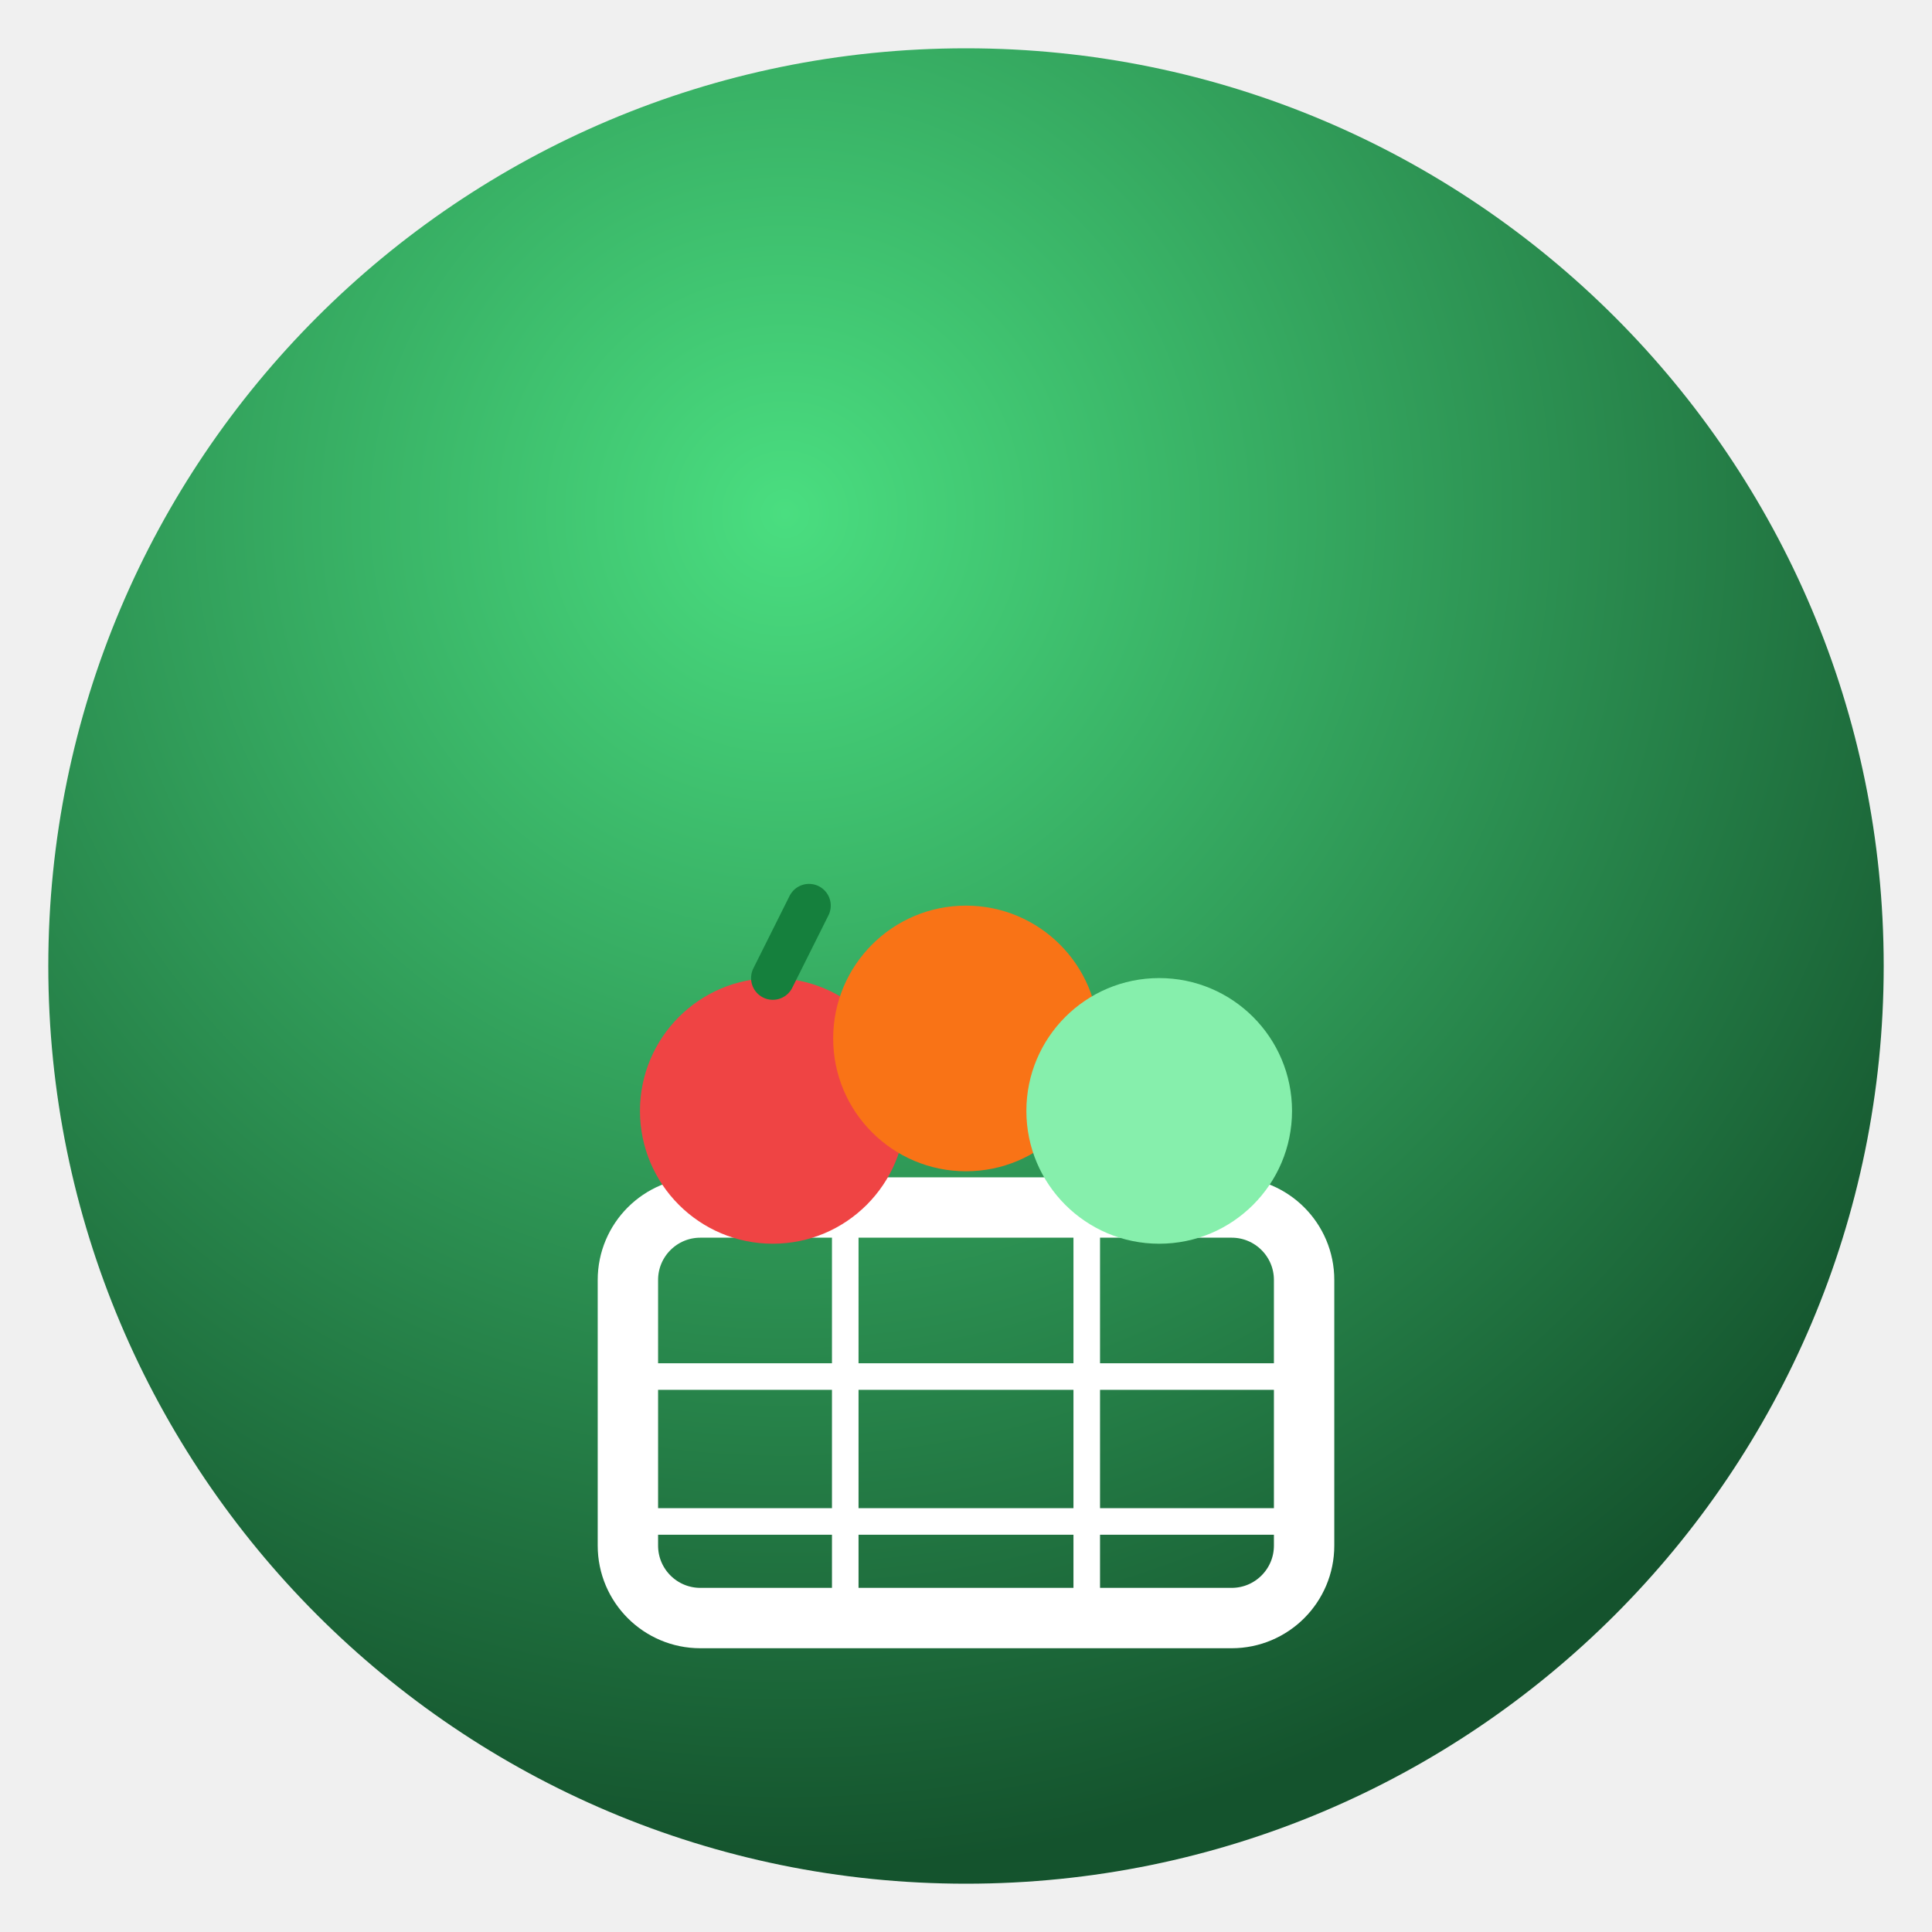
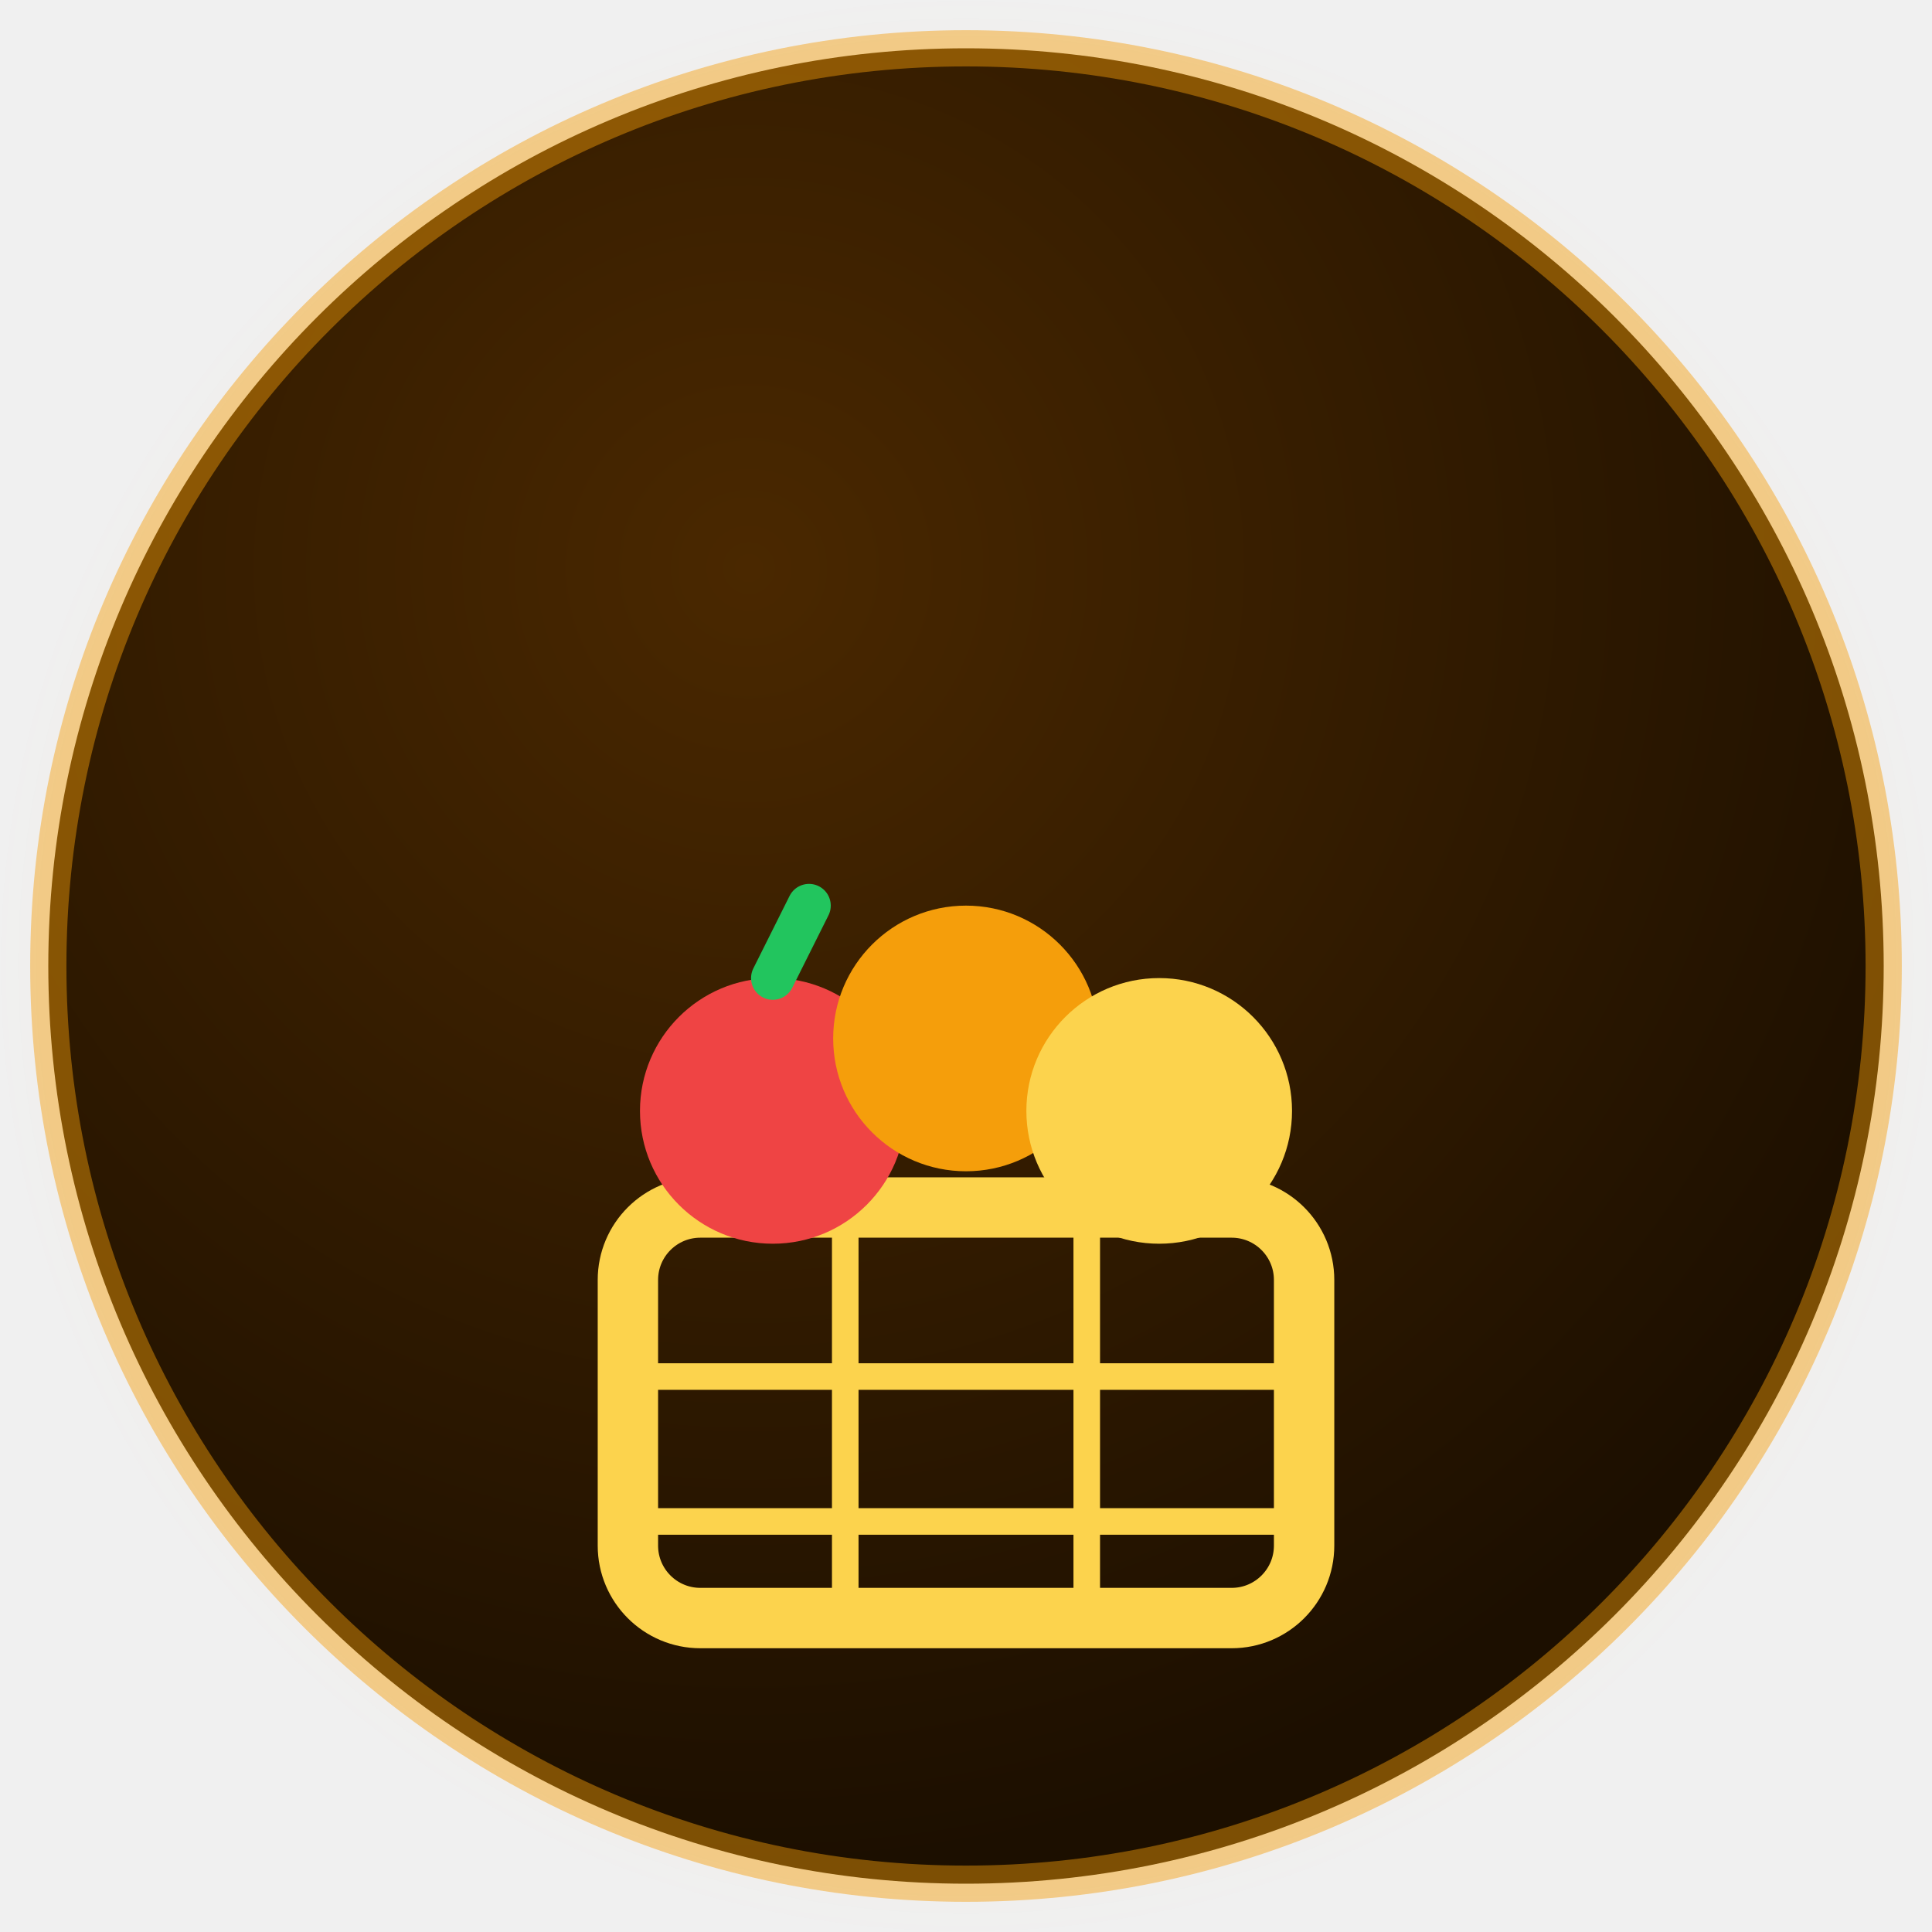
<svg xmlns="http://www.w3.org/2000/svg" viewBox="0 0 80 80" width="80" height="80">
  <defs>
-     <radialGradient id="bgGrad" cx="40%" cy="25%" r="75%">
-       <stop offset="0%" stop-color="#4ade80" />
-       <stop offset="100%" stop-color="#14532d" />
+     <radialGradient id="bgGrad" cx="38%" cy="28%" r="72%">
+       <stop offset="0%" stop-color="#4a2800" />
+       <stop offset="100%" stop-color="#1c0f00" />
+     </radialGradient>
+     <radialGradient id="glowGrad" cx="50%" cy="50%" r="50%">
+       <stop offset="0%" stop-color="#f59e0b" stop-opacity=".22" />
+       <stop offset="100%" stop-color="#f59e0b" stop-opacity="0" />
    </radialGradient>
    <style>
      .lb{transform-box:fill-box;transform-origin:center;animation:lPop .48s cubic-bezier(.34,1.56,.64,1) both}
      .lbody{animation:lRise .4s ease-out .35s both}
      .lgrid{animation:lFade .3s ease .6s both}
      .lhl{stroke-dasharray:55;stroke-dashoffset:55;animation:lDraw .52s ease-in-out .6s both}
      .lhr{stroke-dasharray:55;stroke-dashoffset:55;animation:lDraw .52s ease-in-out .78s both}
      .lp1{transform-box:fill-box;transform-origin:center;animation:lFall .38s cubic-bezier(.34,1.56,.64,1) 1.1s both,lSway 1.8s ease-in-out 2s infinite}
      .lp2{transform-box:fill-box;transform-origin:center;animation:lFall .38s cubic-bezier(.34,1.56,.64,1) 1.28s both,lSway 1.8s ease-in-out 2.2s infinite}
      .lp3{transform-box:fill-box;transform-origin:center;animation:lFall .38s cubic-bezier(.34,1.56,.64,1) 1.46s both,lSway 1.8s ease-in-out 2.4s infinite}
      @keyframes lPop{0%{opacity:0;transform:scale(.3)}100%{opacity:1;transform:scale(1)}}
      @keyframes lRise{0%{opacity:0;transform:translateY(14px)}100%{opacity:1;transform:translateY(0)}}
-       @keyframes lFade{0%{opacity:0}100%{opacity:.55}}
+       @keyframes lFade{0%{opacity:0}100%{opacity:.5}}
      @keyframes lDraw{to{stroke-dashoffset:0}}
      @keyframes lFall{0%{opacity:0;transform:translateY(-22px) scale(.6)}100%{opacity:1;transform:translateY(0) scale(1)}}
      @keyframes lSway{0%,100%{transform:translateY(0) rotate(0)}50%{transform:translateY(-2px) rotate(3deg)}}
    </style>
  </defs>
-   <circle class="lb" cx="40" cy="40" r="38" fill="url(#bgGrad)" />
+   <circle cx="40" cy="40" r="40" fill="url(#glowGrad)" />
+   <circle class="lb" cx="40" cy="40" r="38" fill="url(#bgGrad)" stroke="#f59e0b" stroke-width="1.5" stroke-opacity=".45" />
  <g class="lbody">
-     <rect x="26" y="50" width="28" height="17" rx="3" fill="none" stroke="white" stroke-width="2.5" />
+     <rect x="26" y="50" width="28" height="17" rx="3" fill="none" stroke="#fcd34d" stroke-width="2.5" />
  </g>
  <g class="lgrid">
-     <line x1="26" y1="57" x2="54" y2="57" stroke="white" stroke-width="1.1" />
-     <line x1="26" y1="63" x2="54" y2="63" stroke="white" stroke-width="1.1" />
-     <line x1="35" y1="50" x2="35" y2="67" stroke="white" stroke-width="1.1" />
-     <line x1="45" y1="50" x2="45" y2="67" stroke="white" stroke-width="1.1" />
+     <line x1="26" y1="57" x2="54" y2="57" stroke="#fcd34d" stroke-width="1.1" />
+     <line x1="26" y1="63" x2="54" y2="63" stroke="#fcd34d" stroke-width="1.1" />
+     <line x1="35" y1="50" x2="35" y2="67" stroke="#fcd34d" stroke-width="1.1" />
+     <line x1="45" y1="50" x2="45" y2="67" stroke="#fcd34d" stroke-width="1.1" />
  </g>
-   <path class="lhl" d="M 18,15 Q 10,37 28,51" fill="none" stroke="white" stroke-width="5" stroke-linecap="round" />
-   <path class="lhr" d="M 62,15 Q 70,37 52,51" fill="none" stroke="white" stroke-width="5" stroke-linecap="round" />
+   <path class="lhl" d="M 18,15 Q 10,37 28,51" fill="none" stroke="#f59e0b" stroke-width="5" stroke-linecap="round" />
+   <path class="lhr" d="M 62,15 Q 70,37 52,51" fill="none" stroke="#f59e0b" stroke-width="5" stroke-linecap="round" />
  <g class="lp1">
    <circle cx="32" cy="46" r="5.5" fill="#ef4444" />
-     <line x1="32" y1="40.5" x2="33.5" y2="37.5" stroke="#15803d" stroke-width="1.8" stroke-linecap="round" />
+     <line x1="32" y1="40.5" x2="33.5" y2="37.5" stroke="#22c55e" stroke-width="1.8" stroke-linecap="round" />
  </g>
  <g class="lp2">
-     <circle cx="40" cy="43" r="5.5" fill="#f97316" />
+     <circle cx="40" cy="43" r="5.5" fill="#f59e0b" />
  </g>
  <g class="lp3">
-     <circle cx="48" cy="46" r="5.5" fill="#86efac" />
+     <circle cx="48" cy="46" r="5.5" fill="#fcd34d" />
  </g>
</svg>
